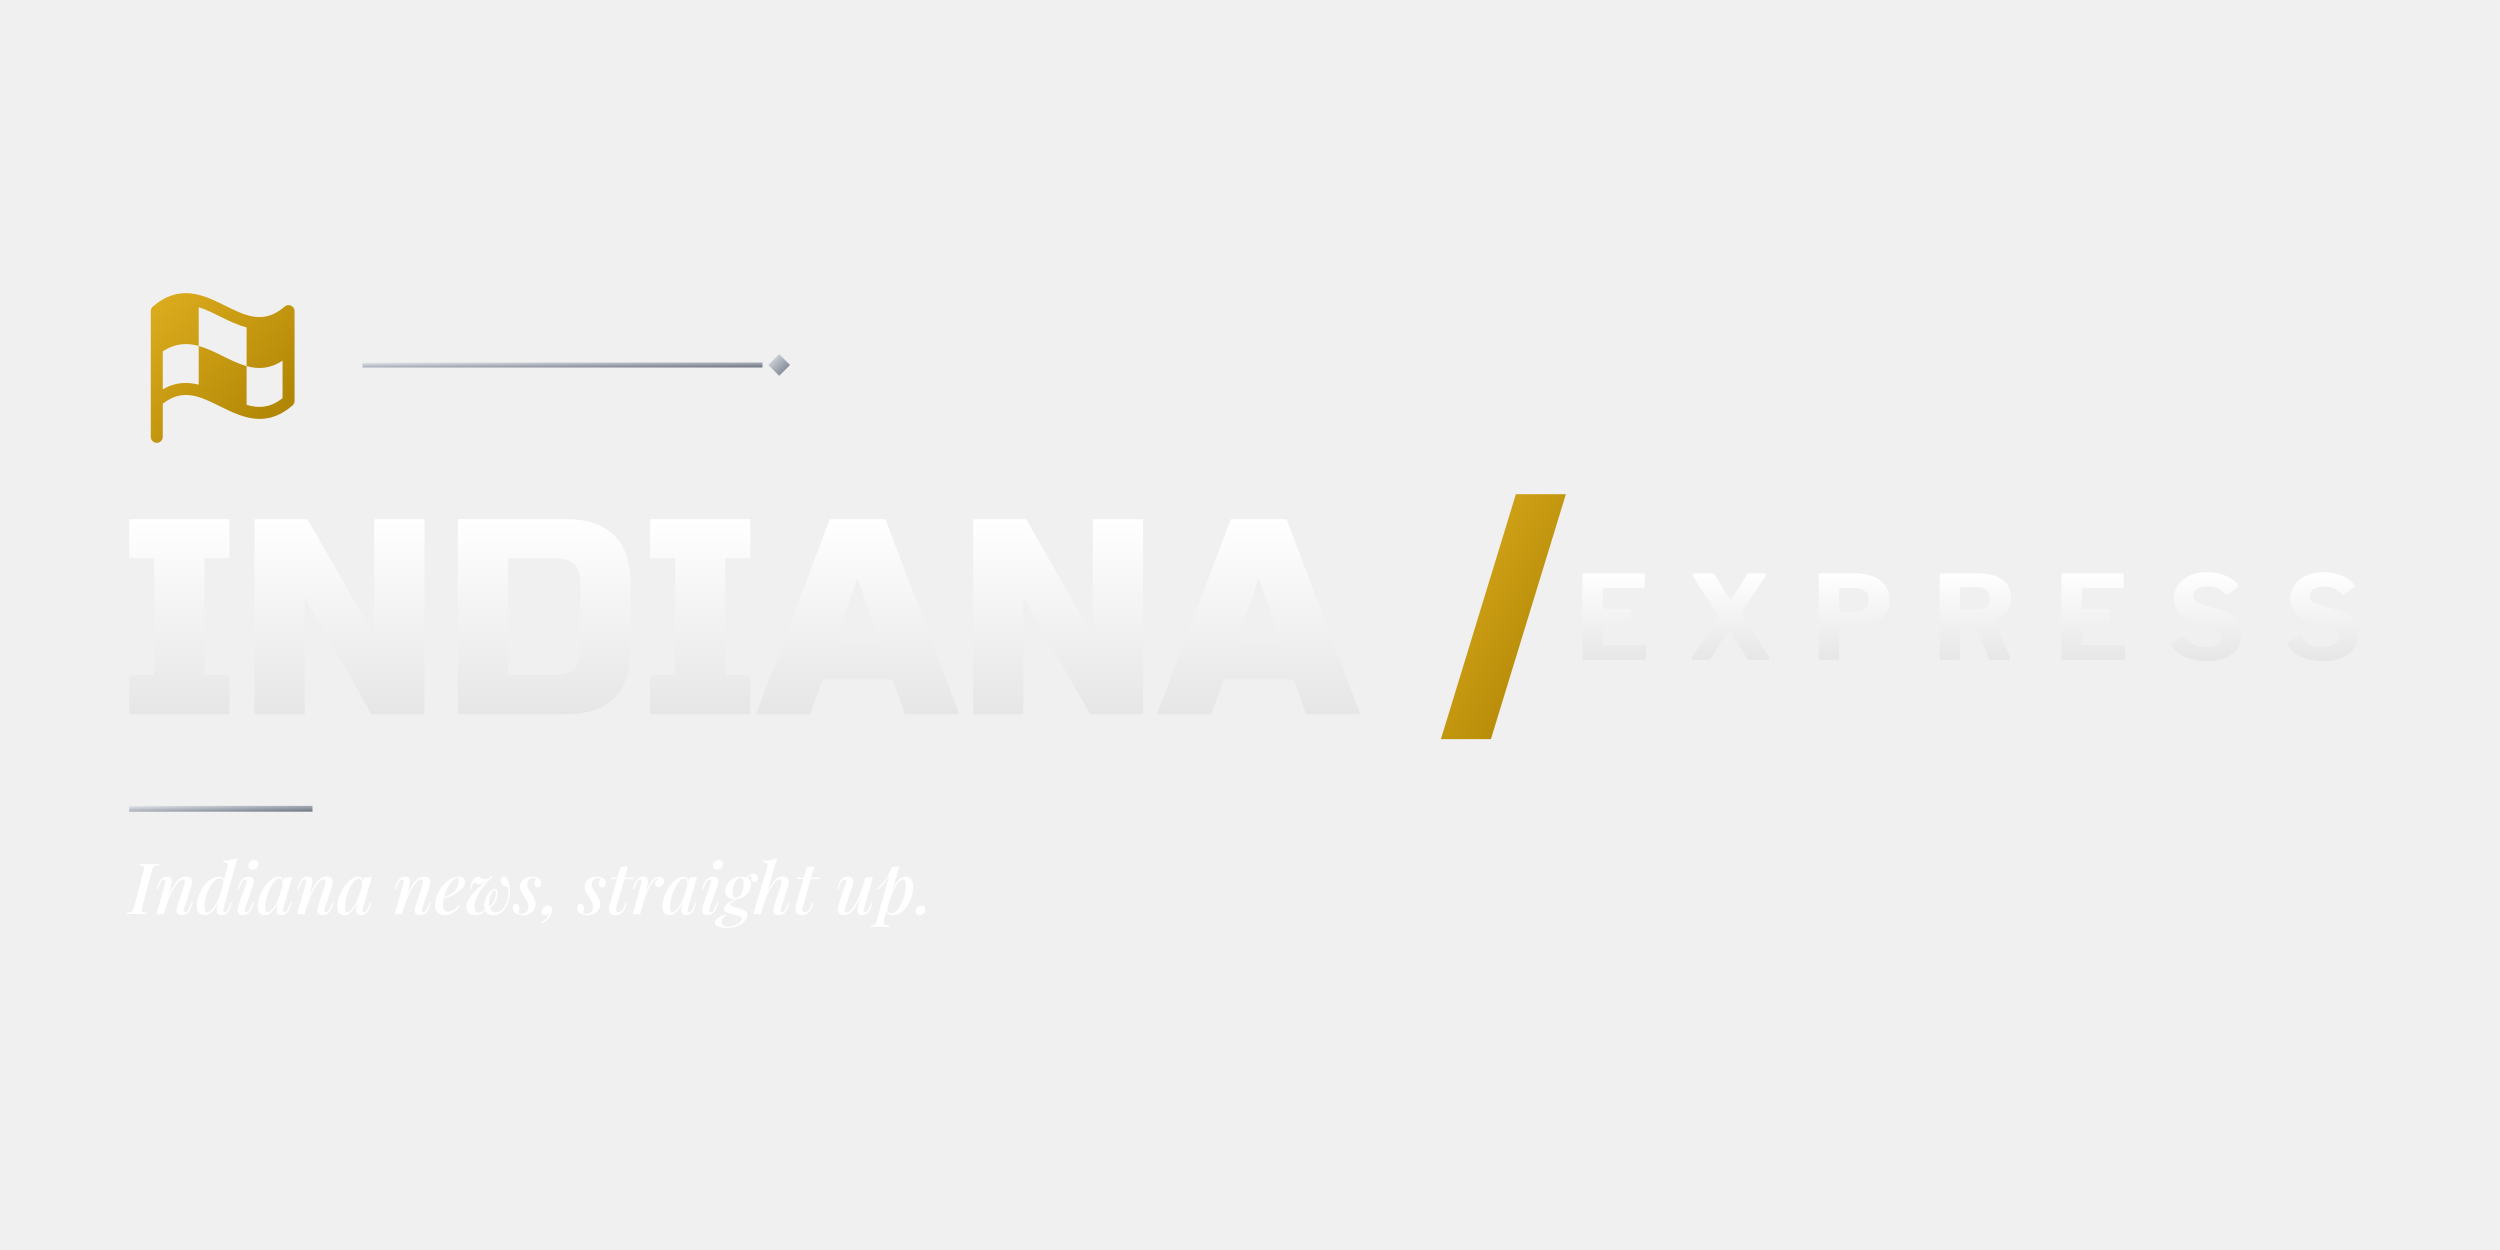
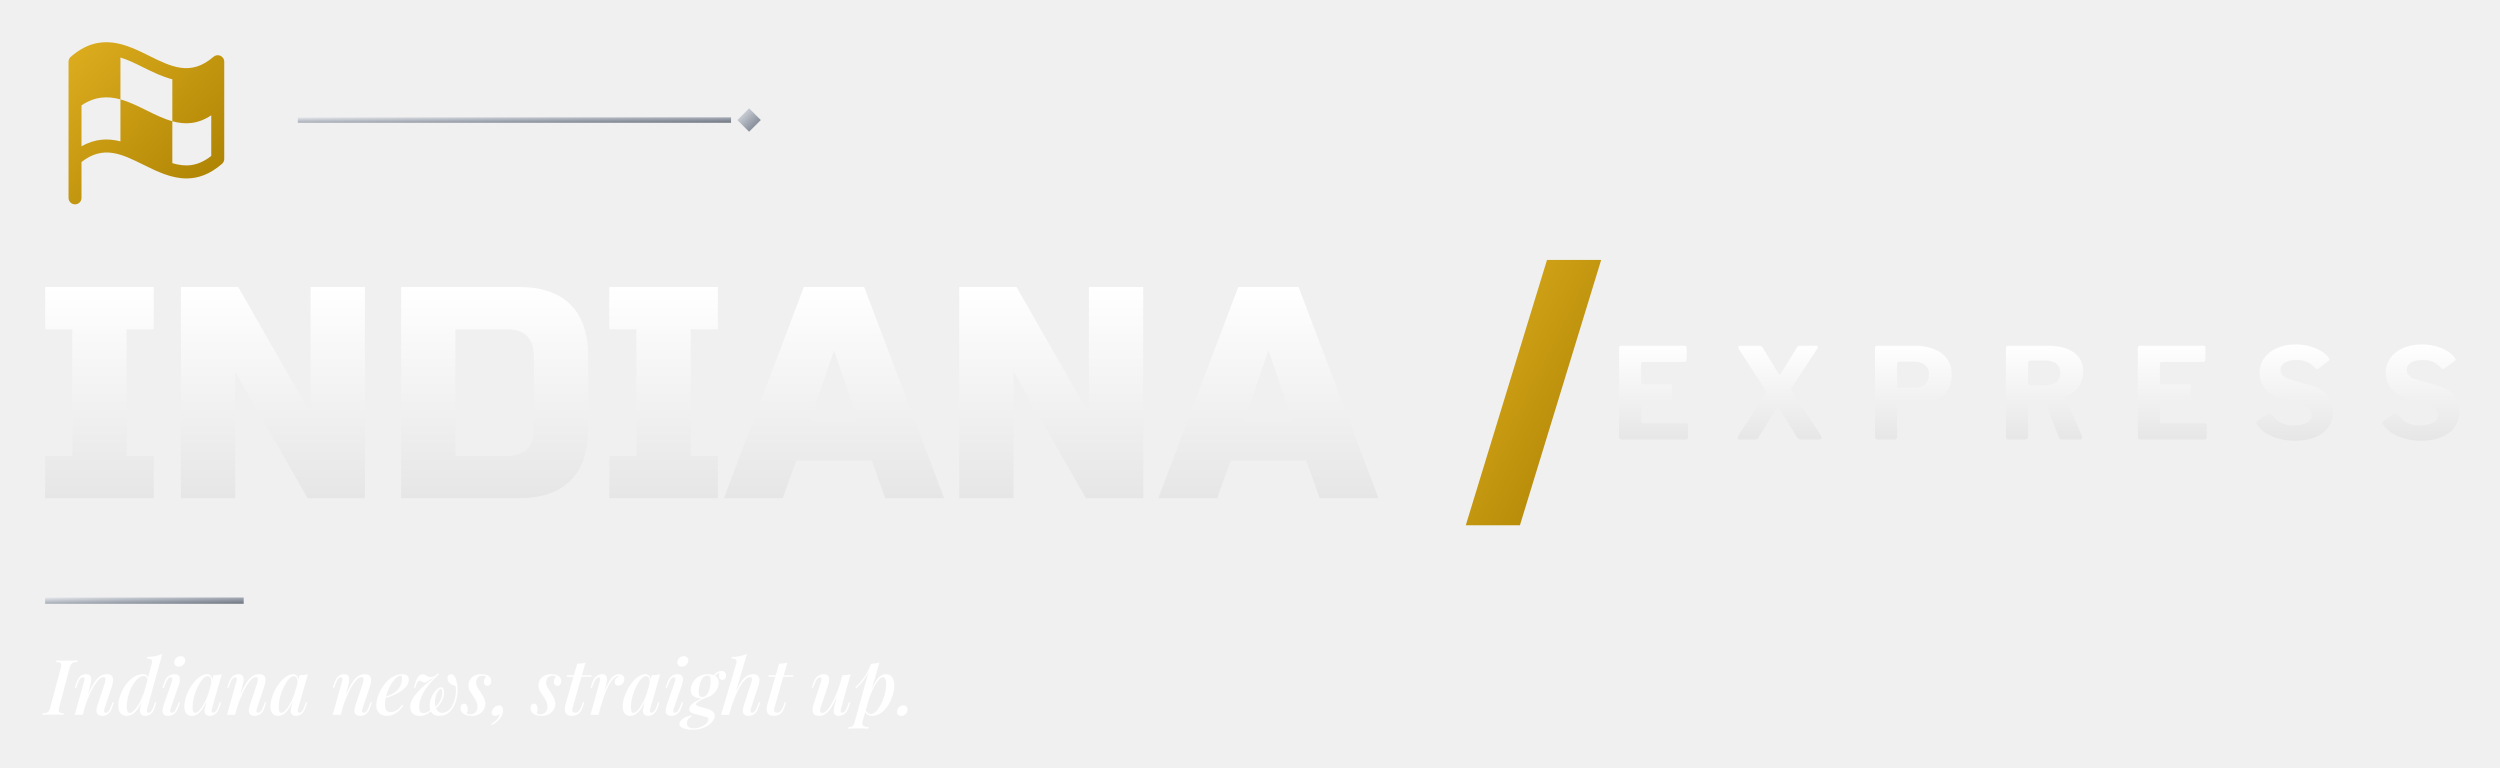
- <svg xmlns="http://www.w3.org/2000/svg" viewBox="0 0 600 300" width="600" height="300" role="img" aria-label="Indiana Express">
+ <svg xmlns="http://www.w3.org/2000/svg" viewBox="21 61 554 170" width="554" height="170" role="img" aria-label="Indiana Express">
  <defs>
    <linearGradient id="indianaexpressink" x1="0" y1="0" x2="0" y2="1">
      <stop offset="0" stop-color="#ffffff" />
      <stop offset="1" stop-color="#e6e6e6" />
    </linearGradient>
    <linearGradient id="indianaexpressacc" x1="0" y1="0" x2="1" y2="1">
      <stop offset="0" stop-color="#deae1f" />
      <stop offset="1" stop-color="#a97f00" />
    </linearGradient>
    <linearGradient id="indianaexpressgold" x1="0" y1="0" x2="1" y2="1">
      <stop offset="0" stop-color="#e6e8ec" />
      <stop offset=".5" stop-color="#a7adb7" />
      <stop offset="1" stop-color="#6e7480" />
    </linearGradient>
  </defs>
  <path fill="url(#indianaexpressink)" d="M55.07 162.04L55.07 171.4L31.01 171.4L31.01 162.04L37.02 162.04L37.02 133.96L31.01 133.96L31.01 124.6L55.07 124.6L55.07 133.96L49.06 133.96L49.06 162.04L55.07 162.04M101.87 124.6L101.87 171.4L89.17 171.4L73.12 143.32L73.12 171.4L61.09 171.4L61.09 124.6L73.79 124.6L89.83 152.68L89.83 124.6L101.87 124.6M109.89 124.6L135.96 124.6Q143.51 124.6 147.43 128.51Q151.34 132.42 151.34 139.98L151.34 139.98L151.34 156.02Q151.34 163.58 147.43 167.49Q143.51 171.4 135.96 171.4L135.96 171.4L109.89 171.4L109.89 124.6M139.3 156.02L139.3 139.98Q139.3 133.96 133.29 133.96L133.29 133.96L121.92 133.96L121.92 162.04L133.29 162.04Q139.3 162.04 139.3 156.02L139.3 156.02M180.08 162.04L180.08 171.4L156.02 171.4L156.02 162.04L162.03 162.04L162.03 133.96L156.02 133.96L156.02 124.6L180.08 124.6L180.08 133.96L174.07 133.96L174.07 162.04L180.08 162.04M197.46 163.04L194.45 171.4L181.42 171.4L199.13 124.6L212.5 124.6L230.22 171.4L217.18 171.4L214.18 163.04L197.46 163.04M205.82 138.64L200.47 154.35L211.17 154.35L205.82 138.64M274.34 124.6L274.34 171.4L261.64 171.4L245.6 143.32L245.6 171.4L233.56 171.4L233.56 124.6L246.26 124.6L262.31 152.68L262.31 124.6L274.34 124.6M293.73 163.04L290.72 171.4L277.68 171.4L295.4 124.6L308.77 124.6L326.48 171.4L313.45 171.4L310.44 163.04L293.73 163.04M302.08 138.64L296.74 154.35L307.43 154.35L302.08 138.64" />
  <path d="M363.816,118.602 h12 L357.816,177.398 h-12 Z" fill="url(#indianaexpressacc)" />
  <path fill="url(#indianaexpressink)" d="M379.78 157.8L379.78 138.14Q379.78 137.61 380.22 137.61L380.22 137.61L394.34 137.61Q394.76 137.61 394.76 138.09L394.76 138.09L394.76 140.61Q394.76 141.2 394.17 141.2L394.17 141.2L385.21 141.2Q384.68 141.2 384.68 141.64L384.68 141.64L384.68 145.7Q384.68 146.18 385.1 146.18L385.1 146.18L391.03 146.18Q391.51 146.18 391.51 146.63L391.51 146.63L391.51 149.32Q391.51 149.48 391.41 149.6Q391.31 149.71 391.06 149.71L391.06 149.71L385.07 149.71Q384.68 149.71 384.68 150.04L384.68 150.04L384.68 154.44Q384.68 154.8 384.98 154.8L384.98 154.8L394.56 154.8Q395.06 154.8 395.06 155.22L395.06 155.22L395.06 157.88Q395.06 158.11 394.94 158.25Q394.81 158.39 394.5 158.39L394.5 158.39L380.39 158.39Q379.78 158.39 379.78 157.8L379.78 157.8M418.06 147.75L424.36 157.3Q424.78 157.91 424.64 158.15Q424.5 158.39 424.06 158.39L424.06 158.39L420.16 158.39Q419.52 158.39 419.27 157.97L419.27 157.97L415.32 151.61Q415.1 151.28 414.96 151.26Q414.82 151.25 414.59 151.61L414.59 151.61L410.67 157.97Q410.56 158.19 410.32 158.29Q410.08 158.39 409.75 158.39L409.75 158.39L406.64 158.39Q406.19 158.39 406.07 158.16Q405.94 157.94 406.36 157.3L406.36 157.3L412.24 148.31Q412.41 148.06 412.39 147.87Q412.38 147.69 412.21 147.41L412.21 147.41L406.33 138.37Q406.16 138.14 406.23 137.88Q406.3 137.61 406.67 137.61L406.67 137.61L410.76 137.61Q411.12 137.61 411.3 137.72Q411.48 137.84 411.62 138.06L411.62 138.06L415.1 143.74Q415.24 143.97 415.39 143.97Q415.54 143.97 415.68 143.74L415.68 143.74L419.16 138.06Q419.3 137.84 419.48 137.72Q419.66 137.61 420 137.61L420 137.61L423.41 137.61Q423.8 137.61 423.85 137.85Q423.89 138.09 423.69 138.31L423.69 138.31L418.04 146.88Q417.87 147.13 417.9 147.3Q417.92 147.47 418.06 147.75L418.06 147.75M453.5 144.08L453.5 144.08Q453.5 146.15 452.52 147.57Q451.54 148.98 449.84 149.71Q448.15 150.44 445.91 150.44L445.91 150.44L441.71 150.44Q441.4 150.44 441.4 150.74L441.4 150.74L441.4 157.74Q441.4 158.39 440.67 158.39L440.67 158.39L437.09 158.39Q436.75 158.39 436.63 158.25Q436.5 158.11 436.5 157.83L436.5 157.83L436.5 138.14Q436.5 137.61 436.95 137.61L436.95 137.61L445.35 137.61Q447.59 137.61 449.45 138.31Q451.31 139.01 452.4 140.44Q453.5 141.87 453.5 144.08L453.5 144.08M448.46 144L448.46 144Q448.46 143.02 448.04 142.39Q447.62 141.76 446.83 141.45Q446.05 141.14 445.04 141.14L445.04 141.14L441.93 141.14Q441.4 141.14 441.4 141.62L441.4 141.62L441.4 146.4Q441.4 146.94 441.79 146.94L441.79 146.94L445.24 146.94Q446.72 146.94 447.59 146.15Q448.46 145.37 448.46 144L448.46 144M478.68 149.26L482.38 157.63Q482.49 157.94 482.36 158.16Q482.24 158.39 481.96 158.39L481.96 158.39L477.84 158.39Q477.36 158.39 477.22 157.88L477.22 157.88L474.2 150.04Q474.03 149.65 473.42 149.65L473.42 149.65L470.76 149.65Q470.56 149.65 470.49 149.76Q470.42 149.88 470.42 149.96L470.42 149.96L470.42 157.72Q470.42 158.39 469.66 158.39L469.66 158.39L466.11 158.39Q465.77 158.39 465.65 158.25Q465.52 158.11 465.52 157.83L465.52 157.83L465.52 138.14Q465.52 137.61 465.97 137.61L465.97 137.61L474.7 137.61Q478.46 137.61 480.54 139.1Q482.63 140.58 482.63 143.32L482.63 143.32Q482.63 144.75 482.1 145.87Q481.56 146.99 480.7 147.73Q479.83 148.48 478.79 148.84L478.79 148.84Q478.71 148.87 478.65 148.92L478.65 148.92Q478.6 149.04 478.68 149.26L478.68 149.26M470.81 146.35L474.26 146.35Q475.85 146.35 476.71 145.66Q477.56 144.98 477.56 143.66L477.56 143.66Q477.56 142.29 476.69 141.59Q475.82 140.89 474.4 140.89L474.4 140.89L470.95 140.89Q470.42 140.89 470.42 141.36L470.42 141.36L470.42 145.87Q470.42 146.35 470.81 146.35L470.81 146.35M494.74 157.8L494.74 138.14Q494.74 137.61 495.18 137.61L495.18 137.61L509.3 137.61Q509.72 137.61 509.72 138.09L509.72 138.09L509.72 140.61Q509.72 141.2 509.13 141.2L509.13 141.2L500.17 141.2Q499.64 141.2 499.64 141.64L499.64 141.64L499.64 145.7Q499.64 146.18 500.06 146.18L500.06 146.18L505.99 146.18Q506.47 146.18 506.47 146.63L506.47 146.63L506.47 149.32Q506.47 149.48 506.37 149.6Q506.27 149.71 506.02 149.71L506.02 149.71L500.03 149.71Q499.64 149.71 499.64 150.04L499.64 150.04L499.64 154.44Q499.64 154.8 499.94 154.8L499.94 154.8L509.52 154.8Q510.02 154.8 510.02 155.22L510.02 155.22L510.02 157.88Q510.02 158.11 509.9 158.25Q509.77 158.39 509.46 158.39L509.46 158.39L495.35 158.39Q494.74 158.39 494.74 157.8L494.74 157.8M533.98 142.51L533.98 142.51Q533.36 141.84 532.45 141.31Q531.54 140.78 529.86 140.78L529.86 140.78Q528.1 140.78 527.23 141.41Q526.36 142.04 526.36 143.02L526.36 143.02Q526.36 143.35 526.53 143.74Q526.7 144.14 527.2 144.5Q527.7 144.86 528.63 145.14L528.63 145.14L533.05 146.4Q535.63 147.1 536.8 148.66Q537.98 150.21 537.98 152.26L537.98 152.26Q537.98 154.22 536.97 155.66Q535.96 157.1 534.09 157.88Q532.21 158.67 529.64 158.67L529.64 158.67Q527.73 158.67 526.07 158.23Q524.4 157.8 523.13 156.97Q521.85 156.15 521.12 155.06L521.12 155.06Q520.98 154.78 521.01 154.59Q521.04 154.41 521.29 154.22L521.29 154.22L523.45 152.73Q523.78 152.54 523.99 152.56Q524.2 152.59 524.37 152.79L524.37 152.79Q525.04 153.63 525.7 154.19Q526.36 154.75 527.23 155Q528.1 155.25 529.3 155.25L529.3 155.25Q531.12 155.25 532.21 154.68Q533.3 154.1 533.3 152.9L533.3 152.9Q533.3 152.42 533.08 152.02Q532.86 151.61 532.37 151.29Q531.88 150.97 530.98 150.69L530.98 150.69L526.75 149.48Q525.1 149.01 523.98 148.14Q522.86 147.27 522.29 146.1Q521.71 144.92 521.71 143.63L521.71 143.63Q521.71 141.84 522.71 140.41Q523.7 138.98 525.51 138.16Q527.31 137.33 529.72 137.33L529.72 137.33Q531.32 137.33 532.7 137.7Q534.09 138.06 535.21 138.7Q536.33 139.35 537.03 140.27L537.03 140.27Q537.14 140.41 537.2 140.59Q537.25 140.78 537.03 140.97L537.03 140.97L534.68 142.71Q534.51 142.82 534.37 142.78Q534.23 142.74 533.98 142.51L533.98 142.51M561.93 142.51L561.93 142.51Q561.32 141.84 560.41 141.31Q559.5 140.78 557.82 140.78L557.82 140.78Q556.05 140.78 555.18 141.41Q554.32 142.04 554.32 143.02L554.32 143.02Q554.32 143.35 554.48 143.74Q554.65 144.14 555.16 144.5Q555.66 144.86 556.58 145.14L556.58 145.14L561.01 146.4Q563.58 147.1 564.76 148.66Q565.94 150.21 565.94 152.26L565.94 152.26Q565.94 154.22 564.93 155.66Q563.92 157.1 562.04 157.88Q560.17 158.67 557.59 158.67L557.59 158.67Q555.69 158.67 554.02 158.23Q552.36 157.8 551.08 156.97Q549.81 156.15 549.08 155.06L549.08 155.06Q548.94 154.78 548.97 154.59Q549 154.41 549.25 154.22L549.25 154.22L551.4 152.73Q551.74 152.54 551.95 152.56Q552.16 152.59 552.33 152.79L552.33 152.79Q553 153.63 553.66 154.19Q554.32 154.75 555.18 155Q556.05 155.25 557.26 155.25L557.26 155.25Q559.08 155.25 560.17 154.68Q561.26 154.1 561.26 152.9L561.26 152.9Q561.26 152.42 561.04 152.02Q560.81 151.61 560.32 151.29Q559.83 150.97 558.94 150.69L558.94 150.69L554.71 149.48Q553.06 149.01 551.94 148.14Q550.82 147.27 550.24 146.1Q549.67 144.92 549.67 143.63L549.67 143.63Q549.67 141.84 550.66 140.41Q551.66 138.98 553.46 138.16Q555.27 137.33 557.68 137.33L557.68 137.33Q559.27 137.33 560.66 137.7Q562.04 138.06 563.16 138.7Q564.28 139.35 564.98 140.27L564.98 140.27Q565.1 140.41 565.15 140.59Q565.21 140.78 564.98 140.97L564.98 140.97L562.63 142.71Q562.46 142.82 562.32 142.78Q562.18 142.74 561.93 142.51L561.93 142.51" />
  <rect x="31" y="193.398" width="44" height="1.4" fill="url(#indianaexpressgold)" />
  <path fill="#ffffff" d="M36.39 209.16L34.15 217.6Q33.99 218.21 34.01 218.51Q34.03 218.82 34.3 218.92Q34.57 219.02 35.15 219.06L35.15 219.06L35.08 219.4Q34.66 219.36 34.02 219.36Q33.38 219.35 32.72 219.35L32.72 219.35Q32 219.35 31.4 219.36Q30.8 219.36 30.39 219.4L30.39 219.4L30.47 219.06Q31.03 219.02 31.35 218.92Q31.66 218.82 31.85 218.51Q32.04 218.21 32.19 217.6L32.19 217.6L34.43 209.16Q34.6 208.53 34.57 208.24Q34.54 207.94 34.27 207.83Q34.01 207.72 33.43 207.7L33.43 207.7L33.52 207.36Q33.89 207.38 34.51 207.4Q35.13 207.41 35.85 207.41L35.85 207.41Q36.51 207.41 37.15 207.4Q37.78 207.38 38.23 207.36L38.23 207.36L38.14 207.7Q37.56 207.72 37.24 207.83Q36.92 207.94 36.74 208.24Q36.56 208.53 36.39 209.16L36.39 209.16M39.69 218.07L39.35 219.4L37.56 219.4L39.6 212.09Q39.67 211.87 39.71 211.64Q39.76 211.41 39.69 211.25Q39.62 211.1 39.36 211.1L39.36 211.1Q39.02 211.1 38.74 211.44Q38.46 211.78 38.14 212.7L38.14 212.7L37.89 213.41L37.56 213.41L37.99 212.16Q38.36 211.12 38.91 210.76Q39.47 210.4 40.08 210.4L40.08 210.4Q40.62 210.4 40.88 210.63Q41.13 210.85 41.19 211.2Q41.25 211.54 41.19 211.96Q41.13 212.38 41.03 212.78L41.03 212.78L40.47 215.03Q40.86 214.08 41.23 213.35L41.23 213.35Q41.8 212.26 42.34 211.61Q42.88 210.97 43.45 210.69Q44.02 210.4 44.65 210.4L44.65 210.4Q45.47 210.4 45.78 210.78Q46.1 211.15 46.07 211.74Q46.05 212.33 45.84 212.97L45.84 212.97L44.19 217.95Q44.02 218.41 44.07 218.68Q44.12 218.94 44.45 218.94L44.45 218.94Q44.74 218.94 45.03 218.62Q45.33 218.29 45.67 217.34L45.67 217.34L45.93 216.64L46.25 216.64L45.82 217.88Q45.59 218.6 45.22 218.97Q44.86 219.35 44.46 219.49Q44.06 219.64 43.68 219.64L43.68 219.64Q43.26 219.64 42.97 219.5Q42.68 219.36 42.53 219.13L42.53 219.13Q42.32 218.8 42.37 218.3Q42.42 217.8 42.65 217.15L42.65 217.15L44.23 212.38Q44.31 212.12 44.36 211.82Q44.41 211.51 44.35 211.28Q44.28 211.05 43.92 211.05L43.92 211.05Q43.55 211.05 43.1 211.42Q42.66 211.8 42.18 212.49Q41.69 213.18 41.23 214.11Q40.78 215.05 40.35 216.13L40.35 216.13Q39.99 217.07 39.69 218.07L39.69 218.07M56.98 205.88L53.64 217.95Q53.53 218.34 53.57 218.64Q53.61 218.94 53.93 218.94L53.93 218.94Q54.24 218.94 54.52 218.6Q54.8 218.26 55.11 217.34L55.11 217.34L55.34 216.64L55.67 216.64L55.26 217.88Q55.06 218.56 54.71 218.95Q54.36 219.33 53.96 219.48Q53.56 219.64 53.2 219.64L53.2 219.64Q52.17 219.64 52.05 218.73L52.05 218.73Q51.98 218.45 52.02 218.05Q52.06 217.65 52.22 217.15L52.22 217.15L52.39 216.51Q52.1 217.14 51.83 217.61L51.83 217.61Q51.2 218.67 50.53 219.15Q49.87 219.64 49.07 219.64L49.07 219.64Q48.54 219.64 48.12 219.39Q47.69 219.14 47.46 218.64Q47.22 218.14 47.22 217.34Q47.22 216.54 47.48 215.61Q47.75 214.67 48.23 213.75Q48.71 212.84 49.4 212.08Q50.09 211.32 50.94 210.86Q51.79 210.4 52.78 210.4L52.78 210.4Q53.22 210.4 53.54 210.68L53.54 210.68Q53.73 210.86 53.81 211.14L53.81 211.14L54.63 208.06Q54.78 207.48 54.58 207.21Q54.38 206.94 53.54 206.94L53.54 206.94L53.64 206.58Q54.68 206.56 55.47 206.38Q56.26 206.21 56.98 205.88L56.98 205.88M49.75 218.99L49.75 218.99Q50.13 218.99 50.62 218.53Q51.11 218.07 51.62 217.26Q52.13 216.44 52.59 215.33L52.59 215.33Q52.83 214.74 53.03 214.09L53.03 214.09L53.7 211.58Q53.61 211.22 53.44 211.03L53.44 211.03Q53.2 210.8 52.86 210.8L52.86 210.8Q52.28 210.8 51.72 211.22Q51.16 211.65 50.69 212.37Q50.21 213.09 49.84 213.97Q49.48 214.86 49.28 215.8Q49.07 216.75 49.07 217.61L49.07 217.61Q49.07 218.31 49.24 218.65Q49.41 218.99 49.75 218.99M57.3 217.15L59.07 212.09Q59.31 211.37 59.08 211.17L59.08 211.17Q59 211.1 58.85 211.1L58.85 211.1Q58.47 211.1 58.18 211.48Q57.89 211.87 57.59 212.7L57.59 212.7L57.32 213.41L56.99 213.41L57.43 212.16Q57.69 211.46 58.05 211.08Q58.4 210.71 58.82 210.56Q59.24 210.4 59.63 210.4L59.63 210.4Q60.19 210.4 60.48 210.63Q60.77 210.85 60.83 211.2Q60.9 211.56 60.83 211.98Q60.77 212.39 60.63 212.78L60.63 212.78L58.83 217.95Q58.66 218.43 58.73 218.68Q58.79 218.94 59.08 218.94L59.08 218.94Q59.39 218.94 59.68 218.61Q59.97 218.28 60.33 217.34L60.33 217.34L60.6 216.64L60.92 216.64L60.48 217.88Q60.24 218.56 59.88 218.94Q59.53 219.31 59.13 219.47Q58.73 219.64 58.32 219.64L58.32 219.64Q57.59 219.64 57.29 219.3Q56.99 218.97 57.03 218.4Q57.06 217.83 57.3 217.15L57.3 217.15M59.63 207.63L59.63 207.63Q59.7 207.09 60.1 206.75Q60.51 206.41 61.04 206.41L61.04 206.41Q61.53 206.41 61.81 206.72Q62.09 207.04 62.03 207.5L62.03 207.5Q61.96 208.02 61.54 208.37Q61.12 208.72 60.6 208.72L60.6 208.72Q60.1 208.72 59.83 208.41Q59.56 208.09 59.63 207.63M68.03 211.61L68.28 210.64Q68.79 210.63 69.27 210.57Q69.74 210.52 70.15 210.4L70.15 210.4L67.99 217.94Q67.94 218.12 67.9 218.35Q67.86 218.58 67.92 218.75Q67.97 218.92 68.23 218.92L68.23 218.92Q68.54 218.92 68.84 218.59Q69.15 218.26 69.45 217.32L69.45 217.32L69.69 216.63L70.02 216.63L69.59 217.87Q69.35 218.56 69.01 218.94Q68.67 219.31 68.29 219.47Q67.91 219.64 67.55 219.64L67.55 219.64Q66.8 219.64 66.5 219.16L66.5 219.16Q66.27 218.79 66.35 218.25Q66.43 217.71 66.58 217.14L66.58 217.14L66.77 216.39Q66.43 217.2 66.07 217.78L66.07 217.78Q65.46 218.77 64.83 219.2Q64.2 219.64 63.54 219.64L63.54 219.64Q62.69 219.64 62.26 219.07Q61.84 218.5 61.84 217.56L61.84 217.56Q61.84 216.71 62.12 215.74Q62.4 214.77 62.9 213.82Q63.4 212.87 64.05 212.1Q64.69 211.34 65.44 210.87Q66.19 210.4 66.94 210.4L66.94 210.4Q67.52 210.4 67.84 210.93L67.84 210.93Q67.99 211.22 68.03 211.61L68.03 211.61M64.22 218.97L64.22 218.97Q64.59 218.97 65.05 218.53Q65.51 218.09 65.99 217.32Q66.46 216.54 66.87 215.52Q67.28 214.5 67.55 213.35L67.55 213.35L67.52 213.58L67.8 212.44Q67.89 211.75 67.7 211.31L67.7 211.31Q67.48 210.83 67.01 210.83L67.01 210.83Q66.6 210.83 66.14 211.25Q65.68 211.66 65.25 212.39Q64.81 213.11 64.45 214.01Q64.08 214.91 63.88 215.87Q63.67 216.83 63.67 217.75L63.67 217.75Q63.67 218.43 63.82 218.7Q63.96 218.97 64.22 218.97M73.45 218.07L73.11 219.4L71.32 219.4L73.36 212.09Q73.43 211.87 73.47 211.64Q73.52 211.41 73.45 211.25Q73.38 211.1 73.13 211.1L73.13 211.1Q72.79 211.1 72.51 211.44Q72.23 211.78 71.9 212.7L71.9 212.7L71.65 213.41L71.32 213.41L71.75 212.16Q72.12 211.12 72.68 210.76Q73.23 210.4 73.84 210.4L73.84 210.4Q74.38 210.4 74.64 210.63Q74.89 210.85 74.95 211.2Q75.01 211.54 74.95 211.96Q74.89 212.38 74.79 212.78L74.79 212.78L74.23 215.03Q74.62 214.08 75 213.35L75 213.35Q75.56 212.26 76.1 211.61Q76.65 210.97 77.21 210.69Q77.78 210.4 78.41 210.4L78.41 210.4Q79.23 210.4 79.54 210.78Q79.86 211.15 79.83 211.74Q79.81 212.33 79.6 212.97L79.6 212.97L77.95 217.95Q77.78 218.41 77.84 218.68Q77.89 218.94 78.21 218.94L78.21 218.94Q78.5 218.94 78.8 218.62Q79.09 218.29 79.43 217.34L79.43 217.34L79.69 216.64L80.01 216.64L79.59 217.88Q79.35 218.6 78.98 218.97Q78.62 219.35 78.22 219.49Q77.82 219.64 77.44 219.64L77.44 219.64Q77.02 219.64 76.73 219.5Q76.44 219.36 76.29 219.13L76.29 219.13Q76.08 218.8 76.14 218.3Q76.19 217.8 76.41 217.15L76.41 217.15L77.99 212.38Q78.07 212.12 78.12 211.82Q78.18 211.51 78.11 211.28Q78.04 211.05 77.68 211.05L77.68 211.05Q77.31 211.05 76.87 211.42Q76.42 211.8 75.94 212.49Q75.46 213.18 75 214.11Q74.54 215.05 74.11 216.13L74.11 216.13Q73.76 217.07 73.45 218.07L73.45 218.07M87.12 211.61L87.37 210.64Q87.88 210.63 88.36 210.57Q88.83 210.52 89.24 210.4L89.24 210.4L87.08 217.94Q87.03 218.12 86.99 218.35Q86.95 218.58 87.01 218.75Q87.07 218.92 87.32 218.92L87.32 218.92Q87.63 218.92 87.93 218.59Q88.24 218.26 88.55 217.32L88.55 217.32L88.78 216.63L89.11 216.63L88.68 217.87Q88.44 218.56 88.1 218.94Q87.76 219.31 87.38 219.47Q87 219.64 86.64 219.64L86.64 219.64Q85.89 219.64 85.59 219.16L85.59 219.16Q85.37 218.79 85.44 218.25Q85.52 217.71 85.67 217.14L85.67 217.14L85.86 216.39Q85.52 217.2 85.16 217.78L85.16 217.78Q84.55 218.77 83.92 219.2Q83.29 219.64 82.63 219.64L82.63 219.64Q81.78 219.64 81.35 219.07Q80.93 218.5 80.93 217.56L80.93 217.56Q80.93 216.71 81.21 215.74Q81.49 214.77 81.99 213.82Q82.49 212.87 83.14 212.1Q83.79 211.34 84.53 210.87Q85.28 210.4 86.03 210.4L86.03 210.4Q86.61 210.4 86.93 210.93L86.93 210.93Q87.08 211.22 87.12 211.61L87.12 211.61M83.31 218.97L83.31 218.97Q83.68 218.97 84.14 218.53Q84.6 218.09 85.08 217.32Q85.55 216.54 85.96 215.52Q86.37 214.5 86.64 213.35L86.64 213.35L86.61 213.58L86.9 212.44Q86.98 211.75 86.79 211.31L86.79 211.31Q86.57 210.83 86.1 210.83L86.1 210.83Q85.69 210.83 85.23 211.25Q84.77 211.66 84.34 212.39Q83.9 213.11 83.54 214.01Q83.17 214.91 82.97 215.87Q82.77 216.83 82.77 217.75L82.77 217.75Q82.77 218.43 82.91 218.7Q83.05 218.97 83.31 218.97M96.86 218.07L96.52 219.4L94.73 219.4L96.77 212.09Q96.84 211.87 96.88 211.64Q96.93 211.41 96.86 211.25Q96.79 211.1 96.54 211.1L96.54 211.1Q96.2 211.1 95.91 211.44Q95.63 211.78 95.31 212.7L95.31 212.7L95.06 213.41L94.73 213.41L95.16 212.16Q95.53 211.12 96.08 210.76Q96.64 210.4 97.25 210.4L97.25 210.4Q97.79 210.4 98.05 210.63Q98.3 210.85 98.36 211.2Q98.42 211.54 98.36 211.96Q98.3 212.38 98.2 212.78L98.2 212.78L97.64 215.03Q98.03 214.08 98.41 213.35L98.41 213.35Q98.97 212.26 99.51 211.61Q100.05 210.97 100.62 210.69Q101.19 210.4 101.82 210.4L101.82 210.4Q102.64 210.4 102.95 210.78Q103.27 211.15 103.24 211.74Q103.22 212.33 103.01 212.97L103.01 212.97L101.36 217.95Q101.19 218.41 101.24 218.68Q101.3 218.94 101.62 218.94L101.62 218.94Q101.91 218.94 102.2 218.62Q102.5 218.29 102.84 217.34L102.84 217.34L103.1 216.64L103.42 216.64L102.99 217.88Q102.76 218.6 102.39 218.97Q102.03 219.35 101.63 219.49Q101.23 219.64 100.85 219.64L100.85 219.64Q100.43 219.64 100.14 219.5Q99.85 219.36 99.7 219.13L99.7 219.13Q99.49 218.8 99.54 218.3Q99.6 217.8 99.82 217.15L99.82 217.15L101.4 212.38Q101.48 212.12 101.53 211.82Q101.58 211.51 101.52 211.28Q101.45 211.05 101.09 211.05L101.09 211.05Q100.72 211.05 100.28 211.42Q99.83 211.8 99.35 212.49Q98.86 213.18 98.41 214.11Q97.95 215.05 97.52 216.13L97.52 216.13Q97.16 217.07 96.86 218.07L96.86 218.07M106.46 215.69L106.46 215.69Q106.31 216.46 106.31 217.19L106.31 217.19Q106.31 218.07 106.64 218.45Q106.97 218.82 107.52 218.82L107.52 218.82Q108.08 218.82 108.76 218.47Q109.44 218.12 110.1 217.22L110.1 217.22L110.37 217.36Q110.03 217.92 109.49 218.45Q108.95 218.97 108.26 219.3Q107.57 219.64 106.77 219.64L106.77 219.64Q106.07 219.64 105.53 219.36Q104.98 219.09 104.69 218.56Q104.39 218.02 104.39 217.24Q104.39 216.46 104.67 215.53Q104.95 214.6 105.47 213.7Q105.99 212.8 106.7 212.05Q107.42 211.29 108.3 210.85Q109.18 210.4 110.17 210.4L110.17 210.4Q110.78 210.4 111.19 210.7Q111.6 211 111.6 211.59L111.6 211.59Q111.6 212.27 111.21 212.86Q110.83 213.45 110.19 213.92Q109.54 214.4 108.78 214.77Q108.03 215.15 107.28 215.42L107.28 215.42Q106.84 215.57 106.46 215.69M106.53 215.37L106.53 215.37Q107.06 215.16 107.53 214.96L107.53 214.96Q108.25 214.64 108.71 214.26L108.71 214.26Q109.34 213.74 109.7 213.01Q110.07 212.29 110.07 211.42L110.07 211.42Q110.07 210.98 110 210.86Q109.93 210.73 109.79 210.73L109.79 210.73Q109.39 210.73 108.92 211.1Q108.45 211.48 107.99 212.13Q107.53 212.78 107.15 213.61Q106.77 214.43 106.55 215.35L106.55 215.35Q106.53 215.37 106.53 215.37M118.94 218.96L118.94 218.96Q119.69 218.96 120.26 218.53Q120.83 218.11 121.2 217.43Q121.58 216.75 121.78 215.95Q121.98 215.15 122.03 214.38Q122.09 213.62 121.97 213.04L121.97 213.04Q121.59 212.94 121.17 212.72Q120.74 212.5 120.45 212.15Q120.15 211.8 120.15 211.27L120.15 211.27Q120.15 210.85 120.39 210.63Q120.64 210.4 120.95 210.4L120.95 210.4Q121.27 210.4 121.5 210.6Q121.73 210.8 121.89 211.14Q122.05 211.48 122.16 211.88Q122.27 212.29 122.32 212.73L122.32 212.73Q122.46 213.5 122.4 214.43Q122.34 215.37 122.07 216.28Q121.8 217.19 121.3 217.95Q120.81 218.72 120.07 219.18Q119.33 219.64 118.31 219.64L118.31 219.64Q117.77 219.64 117.29 219.43Q116.82 219.23 116.53 218.72L116.53 218.72Q116.49 218.67 116.48 218.63L116.48 218.63Q116.05 218.99 115.57 219.26L115.57 219.26Q114.89 219.64 114.08 219.64L114.08 219.64Q113.3 219.64 112.82 219.36Q112.34 219.09 112.12 218.63Q111.9 218.17 111.9 217.65L111.9 217.65Q111.9 216.83 112.38 215.97Q112.85 215.11 113.63 214.26Q114.4 213.41 115.37 212.6L115.37 212.6Q116.27 211.85 117.17 211.17L117.17 211.17Q117 211.24 116.82 211.34L116.82 211.34Q116.48 211.53 116.18 211.73Q115.88 211.93 115.6 212.09Q115.32 212.24 115.05 212.24L115.05 212.24Q114.72 212.24 114.5 212.05Q114.28 211.85 113.99 211.85L113.99 211.85Q113.74 211.85 113.57 212.06Q113.4 212.27 113.23 212.82L113.23 212.82L113.04 213.4L112.72 213.4L113.09 212.16Q113.43 211.14 113.84 210.78Q114.25 210.42 114.69 210.42L114.69 210.42Q115.01 210.42 115.25 210.57Q115.49 210.73 115.74 210.88Q116 211.03 116.37 211.03Q116.75 211.03 117.07 210.92Q117.39 210.81 117.72 210.56L117.72 210.56L117.94 210.23L118.29 210.4Q117.45 211.17 116.65 212.04Q115.86 212.9 115.24 213.82Q114.62 214.74 114.26 215.7Q113.89 216.66 113.89 217.61L113.89 217.61Q113.89 218.39 114.13 218.72Q114.37 219.04 114.79 219.04L114.79 219.04Q115.25 219.04 115.76 218.77L115.76 218.77Q116.07 218.62 116.36 218.36L116.36 218.36Q116.22 217.92 116.22 217.31L116.22 217.31Q116.22 216.54 116.48 215.83Q116.73 215.11 117.13 214.54Q117.53 213.97 117.97 213.63Q118.41 213.29 118.79 213.29L118.79 213.29Q119.04 213.29 119.18 213.48Q119.31 213.67 119.36 213.94Q119.4 214.21 119.4 214.47L119.4 214.47Q119.4 215.42 118.91 216.37L118.91 216.37Q118.46 217.22 117.61 217.97L117.61 217.97Q117.77 218.34 118.04 218.6L118.04 218.6Q118.38 218.96 118.94 218.96M117.51 217.66L117.51 217.66Q118.14 217.07 118.55 216.29L118.55 216.29Q119.01 215.39 119.01 214.47L119.01 214.47Q119.01 214.13 118.94 213.9Q118.87 213.67 118.69 213.67L118.69 213.67Q118.43 213.67 118.12 214.09Q117.82 214.52 117.6 215.18Q117.38 215.84 117.38 216.58L117.38 216.58Q117.38 217.14 117.51 217.66M124.45 219.14L124.45 219.14Q124.59 219.21 124.75 219.25Q124.91 219.3 125.2 219.3L125.2 219.3Q125.89 219.3 126.35 218.86Q126.81 218.43 126.81 217.63L126.81 217.63Q126.81 217.1 126.6 216.56Q126.39 216.01 125.91 215.33L125.91 215.33Q125.52 214.76 125.17 214.19Q124.82 213.62 124.82 212.85L124.82 212.85Q124.82 212.12 125.18 211.58Q125.54 211.03 126.17 210.72Q126.81 210.4 127.61 210.4L127.61 210.4Q128.14 210.4 128.66 210.53Q129.17 210.66 129.51 211Q129.85 211.34 129.85 211.99L129.85 211.99Q129.85 212.17 129.76 212.41Q129.67 212.65 129.48 212.82Q129.29 212.99 128.99 212.99L128.99 212.99Q128.67 212.99 128.44 212.75Q128.22 212.51 128.22 212.14L128.22 212.14Q128.22 211.78 128.36 211.47Q128.5 211.15 128.72 210.9L128.72 210.9Q128.43 210.73 127.95 210.73L127.95 210.73Q127.32 210.73 126.92 211.14Q126.52 211.54 126.52 212.27L126.52 212.27Q126.52 212.67 126.64 212.98Q126.76 213.29 127 213.63Q127.24 213.97 127.54 214.45L127.54 214.45Q127.98 215.15 128.27 215.74Q128.55 216.34 128.55 216.98L128.55 216.98Q128.55 217.75 128.15 218.35Q127.75 218.96 127.07 219.3Q126.39 219.64 125.52 219.64L125.52 219.64Q124.91 219.64 124.34 219.46Q123.77 219.28 123.41 218.9Q123.06 218.51 123.06 217.85L123.06 217.85Q123.06 217.54 123.23 217.24Q123.41 216.93 123.82 216.93L123.82 216.93Q124.24 216.93 124.44 217.28Q124.64 217.63 124.64 218.09L124.64 218.09Q124.64 218.43 124.57 218.68Q124.5 218.94 124.45 219.14M132.47 218.39L132.47 218.39Q132.47 219.33 131.8 220.23Q131.13 221.13 129.96 221.69L129.96 221.69L129.87 221.44Q130.65 220.98 131.15 220.4Q131.64 219.82 131.69 219.19L131.69 219.19Q131.47 219.38 131.23 219.51Q130.99 219.64 130.74 219.64L130.74 219.64Q130.37 219.64 130.16 219.45Q129.96 219.26 129.96 218.94L129.96 218.94Q129.96 218.53 130.2 218.17Q130.43 217.8 130.8 217.55Q131.16 217.31 131.59 217.31L131.59 217.31Q132.03 217.31 132.25 217.62Q132.47 217.94 132.47 218.39M139.95 219.14L139.95 219.14Q140.09 219.21 140.25 219.25Q140.41 219.3 140.7 219.3L140.7 219.3Q141.4 219.3 141.86 218.86Q142.32 218.43 142.32 217.63L142.32 217.63Q142.32 217.1 142.1 216.56Q141.89 216.01 141.42 215.33L141.42 215.33Q141.02 214.76 140.68 214.19Q140.33 213.62 140.33 212.85L140.33 212.85Q140.33 212.12 140.68 211.58Q141.04 211.03 141.68 210.72Q142.32 210.4 143.12 210.4L143.12 210.4Q143.64 210.4 144.16 210.53Q144.68 210.66 145.02 211Q145.36 211.34 145.36 211.99L145.36 211.99Q145.36 212.17 145.27 212.41Q145.17 212.65 144.99 212.82Q144.8 212.99 144.49 212.99L144.49 212.99Q144.17 212.99 143.95 212.75Q143.73 212.51 143.73 212.14L143.73 212.14Q143.73 211.78 143.86 211.47Q144 211.15 144.22 210.9L144.22 210.9Q143.93 210.73 143.46 210.73L143.46 210.73Q142.83 210.73 142.43 211.14Q142.03 211.54 142.03 212.27L142.03 212.27Q142.03 212.67 142.15 212.98Q142.27 213.29 142.5 213.63Q142.74 213.97 143.05 214.45L143.05 214.45Q143.49 215.15 143.77 215.74Q144.05 216.34 144.05 216.98L144.05 216.98Q144.05 217.75 143.65 218.35Q143.25 218.96 142.57 219.3Q141.89 219.64 141.02 219.64L141.02 219.64Q140.41 219.64 139.84 219.46Q139.27 219.28 138.92 218.9Q138.56 218.51 138.56 217.85L138.56 217.85Q138.56 217.54 138.74 217.24Q138.92 216.93 139.32 216.93L139.32 216.93Q139.75 216.93 139.94 217.28Q140.14 217.63 140.14 218.09L140.14 218.09Q140.14 218.43 140.07 218.68Q140 218.94 139.95 219.14M149.95 210.64L152.09 210.64L152.04 210.98L149.85 210.98L147.86 217.95Q147.72 218.48 147.93 218.71Q148.13 218.94 148.47 218.94L148.47 218.94Q148.84 218.94 149.22 218.61Q149.59 218.28 149.93 217.32L149.93 217.32L150.17 216.64L150.49 216.64L150.14 217.68Q149.78 218.77 149.17 219.2Q148.56 219.64 147.74 219.64L147.74 219.64Q147.01 219.64 146.63 219.32Q146.24 219.01 146.18 218.44Q146.11 217.87 146.31 217.15L146.31 217.15L148.08 210.98L146.55 210.98L146.63 210.64L148.18 210.64L148.91 208.08Q149.42 208.06 149.89 208.01Q150.36 207.96 150.75 207.84L150.75 207.84L149.95 210.64M154.01 217.94L153.64 219.4L151.85 219.4L153.89 212.09Q154.05 211.54 154 211.32Q153.94 211.1 153.67 211.1L153.67 211.1Q153.33 211.1 153.04 211.46Q152.75 211.82 152.43 212.7L152.43 212.7L152.18 213.41L151.85 213.41L152.28 212.16Q152.53 211.46 152.89 211.08Q153.25 210.71 153.65 210.56Q154.05 210.4 154.44 210.4L154.44 210.4Q154.96 210.4 155.2 210.63Q155.44 210.85 155.49 211.2Q155.54 211.56 155.48 211.98Q155.42 212.39 155.32 212.78L155.32 212.78L154.9 214.47Q155.07 214.01 155.22 213.62L155.22 213.62Q155.7 212.44 156.16 211.74Q156.63 211.03 157.13 210.72Q157.63 210.4 158.21 210.4L158.21 210.4Q158.76 210.4 159.05 210.72Q159.35 211.03 159.35 211.51L159.35 211.51Q159.35 211.9 159.16 212.22Q158.98 212.53 158.68 212.73Q158.38 212.92 158.01 212.92L158.01 212.92Q157.65 212.92 157.43 212.73Q157.21 212.53 157.21 212.17L157.21 212.17Q157.21 211.85 157.34 211.59Q157.48 211.34 157.7 211.15Q157.92 210.97 158.19 210.88L158.19 210.88Q158.16 210.85 158.11 210.83Q158.06 210.81 157.99 210.81L157.99 210.81Q157.62 210.81 157.21 211.13Q156.8 211.44 156.38 212.07Q155.95 212.7 155.52 213.65Q155.08 214.6 154.66 215.86L154.66 215.86Q154.34 216.81 154.01 217.94L154.01 217.94M165.16 211.61L165.42 210.64Q165.93 210.63 166.41 210.57Q166.88 210.52 167.29 210.4L167.29 210.4L165.13 217.94Q165.08 218.12 165.04 218.35Q164.99 218.58 165.05 218.75Q165.11 218.92 165.37 218.92L165.37 218.92Q165.67 218.92 165.98 218.59Q166.29 218.26 166.59 217.32L166.59 217.32L166.83 216.63L167.15 216.63L166.73 217.87Q166.49 218.56 166.15 218.94Q165.81 219.31 165.43 219.47Q165.05 219.64 164.69 219.64L164.69 219.64Q163.94 219.64 163.63 219.16L163.63 219.16Q163.41 218.79 163.49 218.25Q163.57 217.71 163.72 217.14L163.72 217.14L163.91 216.39Q163.57 217.2 163.21 217.78L163.21 217.78Q162.6 218.77 161.97 219.2Q161.34 219.64 160.68 219.64L160.68 219.64Q159.83 219.64 159.4 219.07Q158.98 218.5 158.98 217.56L158.98 217.56Q158.98 216.71 159.26 215.74Q159.54 214.77 160.04 213.82Q160.54 212.87 161.19 212.1Q161.83 211.34 162.58 210.87Q163.33 210.4 164.08 210.4L164.08 210.4Q164.65 210.4 164.98 210.93L164.98 210.93Q165.13 211.22 165.16 211.61L165.16 211.61M161.36 218.97L161.36 218.97Q161.73 218.97 162.19 218.53Q162.65 218.09 163.12 217.32Q163.6 216.54 164.01 215.52Q164.42 214.5 164.69 213.35L164.69 213.35L164.65 213.58L164.94 212.44Q165.03 211.75 164.84 211.31L164.84 211.31Q164.62 210.83 164.14 210.83L164.14 210.83Q163.74 210.83 163.28 211.25Q162.82 211.66 162.38 212.39Q161.95 213.11 161.59 214.01Q161.22 214.91 161.02 215.87Q160.81 216.83 160.81 217.75L160.81 217.75Q160.81 218.43 160.96 218.7Q161.1 218.97 161.36 218.97M168.79 217.15L170.55 212.09Q170.79 211.37 170.57 211.17L170.57 211.17Q170.49 211.1 170.33 211.1L170.33 211.1Q169.96 211.1 169.67 211.48Q169.38 211.87 169.07 212.7L169.07 212.7L168.8 213.41L168.48 213.41L168.92 212.16Q169.18 211.46 169.53 211.08Q169.89 210.71 170.31 210.56Q170.72 210.4 171.11 210.4L171.11 210.4Q171.68 210.4 171.96 210.63Q172.25 210.85 172.32 211.2Q172.39 211.56 172.32 211.98Q172.25 212.39 172.12 212.78L172.12 212.78L170.32 217.95Q170.15 218.43 170.21 218.68Q170.28 218.94 170.57 218.94L170.57 218.94Q170.88 218.94 171.17 218.61Q171.45 218.28 171.81 217.34L171.81 217.34L172.08 216.64L172.41 216.64L171.96 217.88Q171.73 218.56 171.37 218.94Q171.01 219.31 170.61 219.47Q170.21 219.64 169.81 219.64L169.81 219.64Q169.07 219.64 168.78 219.3Q168.48 218.97 168.51 218.4Q168.55 217.83 168.79 217.15L168.79 217.15M171.11 207.63L171.11 207.63Q171.18 207.09 171.59 206.75Q172 206.41 172.53 206.41L172.53 206.41Q173.02 206.41 173.3 206.72Q173.58 207.04 173.51 207.5L173.51 207.5Q173.44 208.02 173.03 208.37Q172.61 208.72 172.08 208.72L172.08 208.72Q171.59 208.72 171.32 208.41Q171.05 208.09 171.11 207.63M177.9 210.4L177.9 210.4Q178.61 210.4 179.16 210.63L179.16 210.63Q179.36 210.35 179.67 210.13L179.67 210.13Q180.23 209.69 180.87 209.69L180.87 209.69Q181.35 209.69 181.62 209.95Q181.89 210.22 181.89 210.73L181.89 210.73Q181.89 211.2 181.65 211.44Q181.42 211.68 181.13 211.68L181.13 211.68Q180.86 211.68 180.61 211.49Q180.36 211.31 180.31 210.9L180.31 210.9Q180.26 210.54 180.46 210.03L180.46 210.03Q179.97 210.25 179.72 210.49L179.72 210.49Q179.6 210.63 179.48 210.78L179.48 210.78Q179.53 210.81 179.6 210.85L179.6 210.85Q180.26 211.31 180.26 212.33L180.26 212.33Q180.26 213.14 179.78 213.93Q179.29 214.72 178.42 215.23L178.42 215.23Q177.88 215.57 177.22 215.69L177.22 215.69Q176.74 215.93 176.33 216.13L176.33 216.13Q175.82 216.41 175.52 216.64Q175.21 216.86 175.21 217.07L175.21 217.07Q175.21 217.24 175.44 217.37Q175.67 217.49 176.15 217.63L176.15 217.63L177.46 218Q177.98 218.14 178.42 218.34Q178.85 218.53 179.11 218.83Q179.38 219.13 179.38 219.6L179.38 219.6Q179.38 220.09 179.05 220.63Q178.73 221.17 178.1 221.63Q177.47 222.1 176.54 222.4Q175.6 222.7 174.38 222.7L174.38 222.7Q173.49 222.7 172.86 222.53Q172.22 222.37 171.89 222.08Q171.56 221.79 171.56 221.4L171.56 221.4Q171.56 221.11 171.75 220.83Q171.95 220.54 172.3 220.29Q172.64 220.04 173.13 219.83Q173.61 219.62 174.19 219.5L174.19 219.5L174.29 219.75Q173.68 220.08 173.44 220.46Q173.21 220.84 173.21 221.23L173.21 221.23Q173.21 221.85 173.65 222.13Q174.09 222.41 174.75 222.41L174.75 222.41Q175.28 222.41 175.85 222.24Q176.42 222.07 176.91 221.79Q177.4 221.51 177.69 221.14Q177.98 220.77 177.98 220.37L177.98 220.37Q177.98 220.09 177.8 219.99Q177.61 219.89 177.23 219.81L177.23 219.81L174.68 219.13Q174.28 219.02 174 218.76Q173.73 218.5 173.73 218.07L173.73 218.07Q173.73 217.7 174.03 217.32Q174.33 216.95 175.02 216.52L175.02 216.52Q175.6 216.18 176.52 215.76L176.52 215.76Q176.45 215.76 176.37 215.76L176.37 215.76Q175.38 215.76 174.72 215.31Q174.06 214.86 174.06 213.89L174.06 213.89Q174.06 213.4 174.27 212.79Q174.48 212.19 174.94 211.65Q175.4 211.12 176.13 210.76Q176.86 210.4 177.9 210.4M177.76 210.71L177.76 210.71Q177.29 210.71 176.95 211Q176.62 211.29 176.39 211.75Q176.16 212.21 176.04 212.73Q175.91 213.24 175.86 213.7Q175.81 214.16 175.81 214.45L175.81 214.45Q175.81 214.99 176.02 215.22Q176.23 215.45 176.59 215.45L176.59 215.45Q177.15 215.45 177.51 215.08Q177.88 214.71 178.09 214.14Q178.31 213.57 178.39 212.97Q178.48 212.38 178.48 211.92L178.48 211.92Q178.48 211.37 178.34 211.04Q178.2 210.71 177.76 210.71M183.17 217.34L182.57 219.4L180.79 219.4L184.15 208.06Q184.32 207.48 184.11 207.21Q183.9 206.94 183.07 206.94L183.07 206.94L183.17 206.58Q184.2 206.56 185.02 206.38Q185.84 206.21 186.53 205.88L186.53 205.88L184.09 214.23Q184.19 214.01 184.29 213.8L184.29 213.8Q184.87 212.55 185.44 211.8Q186.01 211.05 186.61 210.73Q187.21 210.4 187.89 210.4L187.89 210.4Q188.69 210.4 189.01 210.78Q189.32 211.15 189.3 211.75Q189.29 212.34 189.07 212.97L189.07 212.97L187.42 217.95Q187.28 218.39 187.32 218.67Q187.35 218.94 187.67 218.94L187.67 218.94Q187.96 218.94 188.26 218.62Q188.56 218.29 188.9 217.34L188.9 217.34L189.15 216.64L189.47 216.64L189.05 217.88Q188.81 218.6 188.45 218.97Q188.1 219.35 187.7 219.49Q187.3 219.64 186.92 219.64L186.92 219.64Q186.19 219.64 185.89 219.31Q185.58 218.99 185.62 218.42Q185.65 217.85 185.87 217.15L185.87 217.15L187.45 212.38Q187.55 212.1 187.61 211.8Q187.67 211.49 187.59 211.27Q187.5 211.05 187.15 211.05L187.15 211.05Q186.75 211.05 186.3 211.45Q185.84 211.85 185.34 212.58Q184.85 213.31 184.37 214.31Q183.9 215.32 183.46 216.52L183.46 216.52Q183.3 216.93 183.17 217.34L183.17 217.34M194.68 210.64L196.82 210.64L196.77 210.98L194.57 210.98L192.59 217.95Q192.45 218.48 192.65 218.71Q192.86 218.94 193.2 218.94L193.2 218.94Q193.57 218.94 193.95 218.61Q194.32 218.28 194.66 217.32L194.66 217.32L194.9 216.64L195.22 216.64L194.86 217.68Q194.51 218.77 193.89 219.2Q193.28 219.64 192.47 219.64L192.47 219.64Q191.74 219.64 191.35 219.32Q190.97 219.01 190.9 218.44Q190.83 217.87 191.04 217.15L191.04 217.15L192.81 210.98L191.28 210.98L191.36 210.64L192.91 210.64L193.64 208.08Q194.15 208.06 194.62 208.01Q195.08 207.96 195.48 207.84L195.48 207.84L194.68 210.64M209.5 210.4L207.39 217.95Q207.27 218.39 207.28 218.67Q207.29 218.94 207.61 218.94L207.61 218.94Q207.97 218.94 208.27 218.57Q208.57 218.21 208.85 217.34L208.85 217.34L209.11 216.63L209.43 216.63L209.01 217.88Q208.77 218.58 208.41 218.96Q208.06 219.33 207.66 219.48Q207.26 219.64 206.87 219.64L206.87 219.64Q206.54 219.64 206.28 219.51Q206.02 219.38 205.88 219.14L205.88 219.14Q205.73 218.84 205.76 218.39Q205.79 217.95 205.96 217.26L205.96 217.26L206.46 215.3Q206.2 215.91 205.96 216.42L205.96 216.42Q205.4 217.61 204.85 218.32Q204.3 219.02 203.72 219.33Q203.14 219.64 202.53 219.64L202.53 219.64Q201.78 219.64 201.43 219.3Q201.09 218.97 201.07 218.39Q201.05 217.82 201.29 217.07L201.29 217.07L202.94 212.09Q203.11 211.58 203.05 211.34Q202.99 211.1 202.68 211.1L202.68 211.1Q202.39 211.1 202.1 211.42Q201.8 211.75 201.46 212.7L201.46 212.7L201.2 213.4L200.88 213.4L201.31 212.16Q201.56 211.44 201.93 211.07Q202.29 210.69 202.69 210.55Q203.09 210.4 203.45 210.4L203.45 210.4Q204.2 210.4 204.49 210.74Q204.77 211.08 204.75 211.65Q204.72 212.22 204.49 212.89L204.49 212.89L202.9 217.66Q202.58 218.62 202.89 218.89L202.89 218.89Q203.01 218.99 203.21 218.99L203.21 218.99Q203.58 218.99 204.03 218.61Q204.47 218.22 204.94 217.51Q205.4 216.8 205.86 215.83Q206.32 214.86 206.75 213.69L206.75 213.69Q207.09 212.73 207.38 211.7L207.38 211.7L207.65 210.64Q208.17 210.63 208.64 210.57Q209.11 210.52 209.5 210.4L209.5 210.4M213.94 208.31L213.99 208.11Q214.5 208.08 214.97 208.01Q215.45 207.94 215.88 207.79L215.88 207.79L214.21 213.6Q214.41 213.14 214.62 212.75L214.62 212.75Q215.25 211.53 215.91 210.97Q216.57 210.4 217.3 210.4L217.3 210.4Q218.17 210.4 218.67 211.03Q219.17 211.65 219.17 212.87L219.17 212.87Q219.17 213.65 218.96 214.56Q218.75 215.47 218.33 216.36Q217.92 217.26 217.3 218Q216.69 218.75 215.91 219.19Q215.13 219.64 214.16 219.64L214.16 219.64Q213.65 219.64 213.24 219.36L213.24 219.36Q212.9 219.14 212.73 218.8L212.73 218.8L212.15 220.83Q211.93 221.59 212.32 221.85Q212.71 222.12 213.51 222.12L213.51 222.12L213.41 222.47Q213.05 222.46 212.39 222.43Q211.73 222.41 211 222.41L211 222.41Q210.42 222.41 209.82 222.43Q209.23 222.46 208.94 222.47L208.94 222.47L209.04 222.12Q209.65 222.12 209.93 221.89Q210.2 221.66 210.37 221.06L210.37 221.06L213.48 209.91Q213.31 210.29 213.12 210.61L213.12 210.61Q212.61 211.49 212.01 212.21Q211.4 212.92 210.72 213.58L210.72 213.58L210.54 213.36Q211.18 212.72 211.75 212.07Q212.32 211.42 212.87 210.54L212.87 210.54Q213.39 209.66 213.94 208.31L213.94 208.31M216.66 211.07L216.66 211.07Q216.25 211.07 215.75 211.63Q215.25 212.19 214.74 213.14Q214.23 214.09 213.77 215.3L213.77 215.3Q213.68 215.54 213.6 215.78L213.6 215.78L212.85 218.41Q213.04 218.82 213.29 218.99L213.29 218.99Q213.56 219.21 213.94 219.21L213.94 219.21Q214.48 219.21 214.99 218.78Q215.5 218.34 215.93 217.61Q216.37 216.88 216.7 216Q217.03 215.11 217.2 214.21Q217.37 213.31 217.37 212.53Q217.37 211.75 217.18 211.41Q217 211.07 216.66 211.07M219.77 218.72L219.77 218.72Q219.77 218.16 220.19 217.73Q220.62 217.31 221.16 217.31L221.16 217.31Q221.6 217.31 221.86 217.57Q222.11 217.83 222.11 218.24L222.11 218.24Q222.11 218.62 221.92 218.93Q221.72 219.24 221.41 219.44Q221.09 219.64 220.72 219.64L220.72 219.64Q220.28 219.64 220.02 219.38Q219.77 219.13 219.77 218.72" />
  <g transform="translate(29 64.6) scale(0.46)">
    <g transform="scale(0.390625)" fill="url(#indianaexpressacc)">
      <path d="M227.32,48.75A8,8,0,0,0,218.76,50c-28,24.22-51.72,12.48-79.21-1.13C111.07,34.76,78.78,18.79,42.76,50h0A8,8,0,0,0,40,56V224a8,8,0,0,0,16,0V179.77c26.79-21.16,49.87-9.75,76.45,3.41,16.4,8.11,34.06,16.85,53,16.85,13.93,0,28.54-4.75,43.82-18a8,8,0,0,0,2.76-6V56A8,8,0,0,0,227.32,48.75ZM56,160.44V109.88c16.85-11.28,32.64-11.59,48-7.34v51.74C88.87,150.47,72.87,150.71,56,160.44ZM104,50.87c9.25,2.83,18.61,7.45,28.45,12.32,11.26,5.57,23.11,11.43,35.55,14.56v51.74c15.35,4.25,31.14,3.94,48-7.35v50.11c-16.87,13.32-32.27,13.72-48,8.91V129.49c-21.62-6-42.38-21-64-26.95Z" />
    </g>
  </g>
  <rect x="87" y="87.002" width="96" height="1.2" fill="url(#indianaexpressgold)" />
  <path d="M187,85L189.6,87.6L187,90.2L184.4,87.6Z" fill="url(#indianaexpressgold)" />
</svg>
